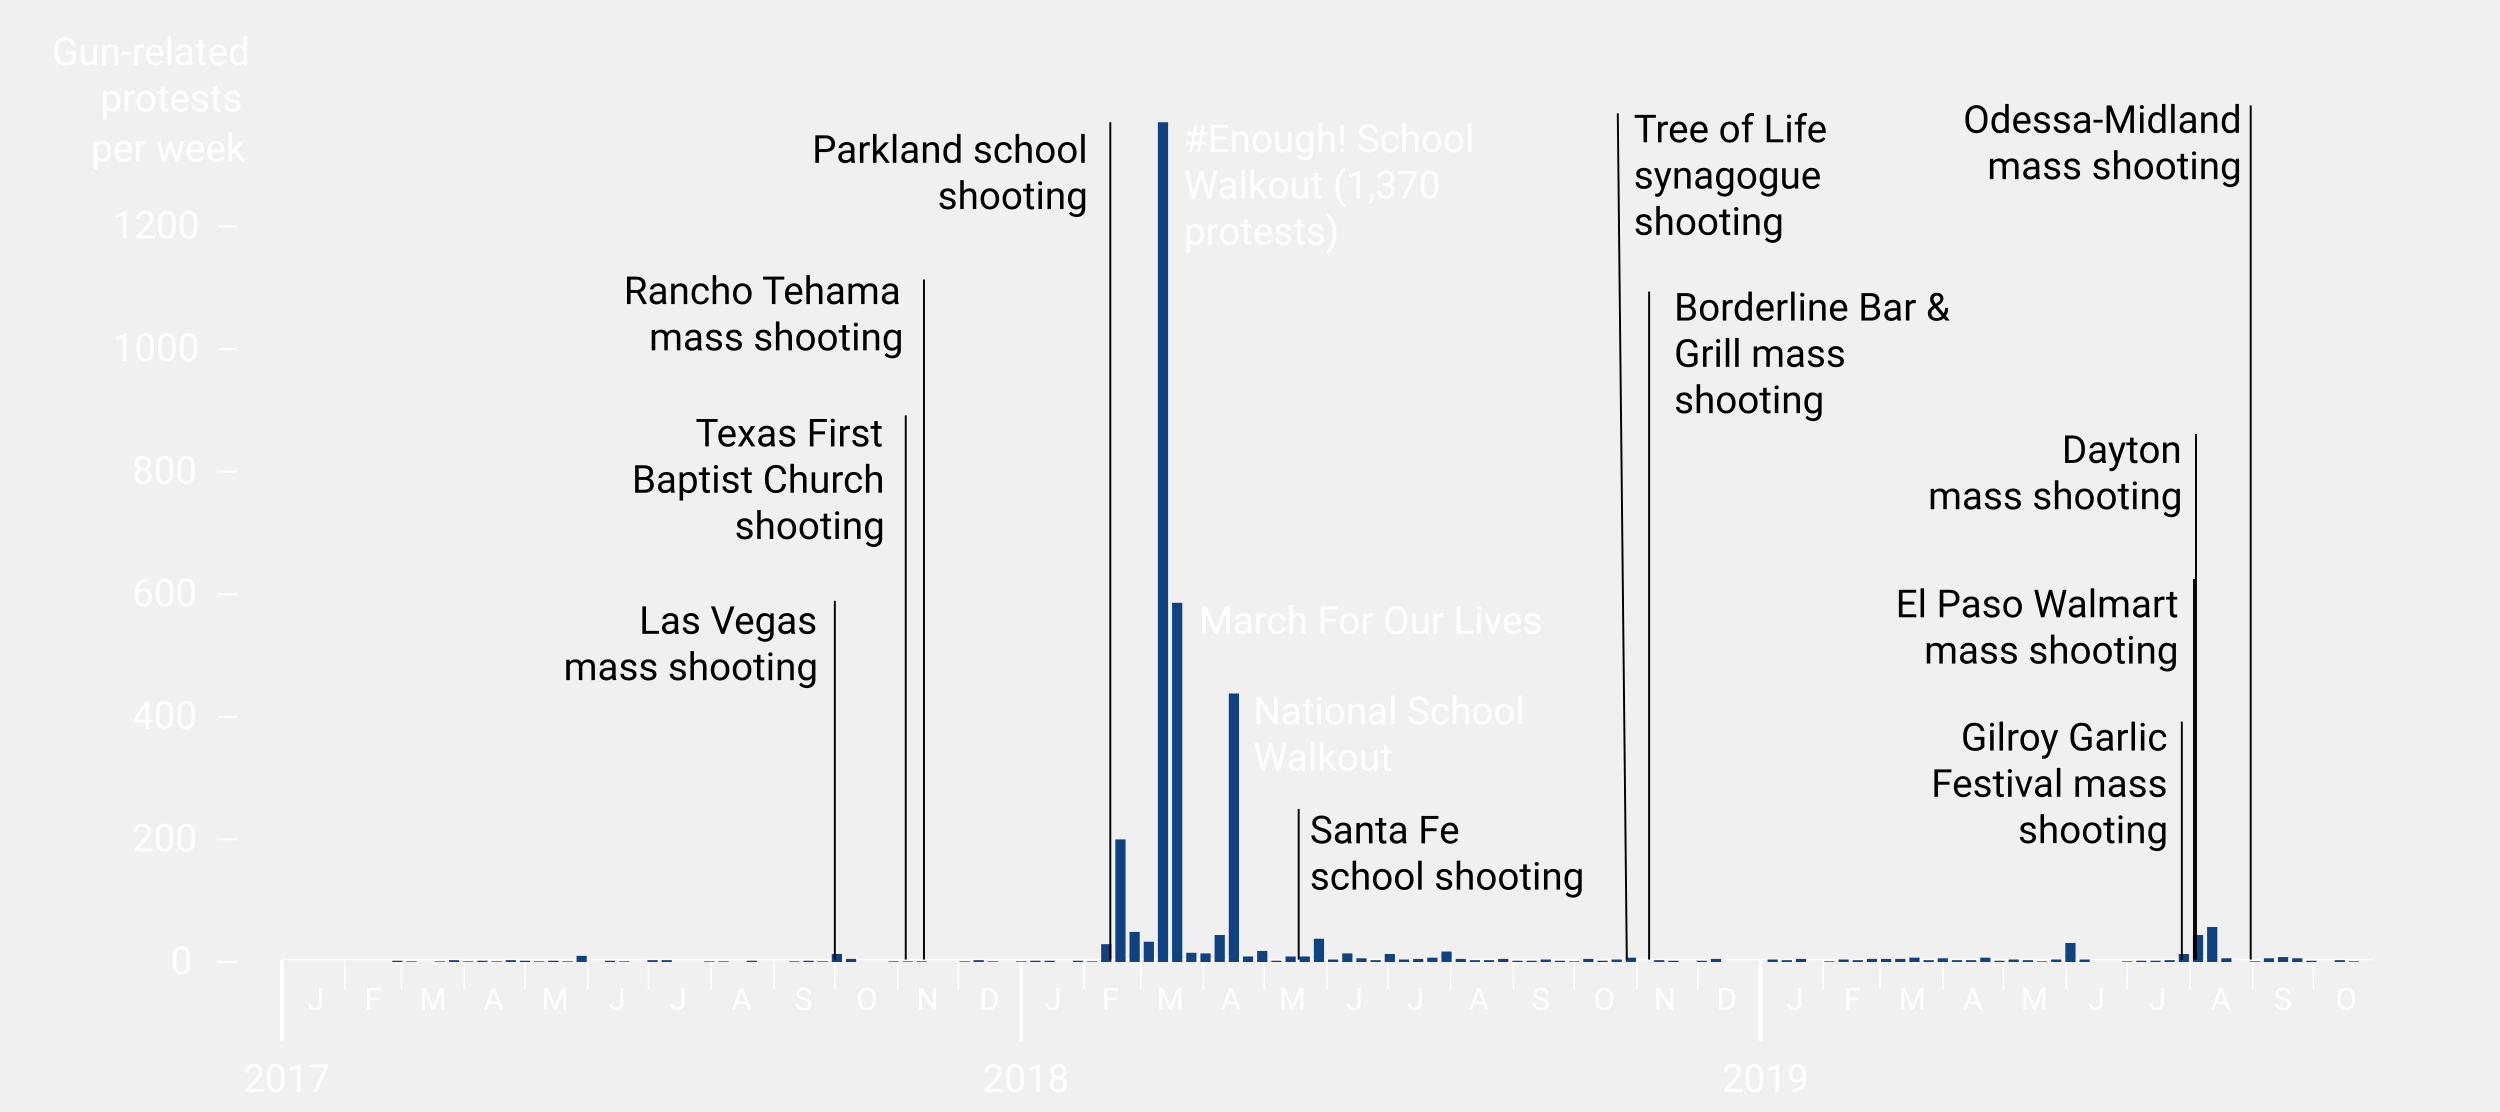
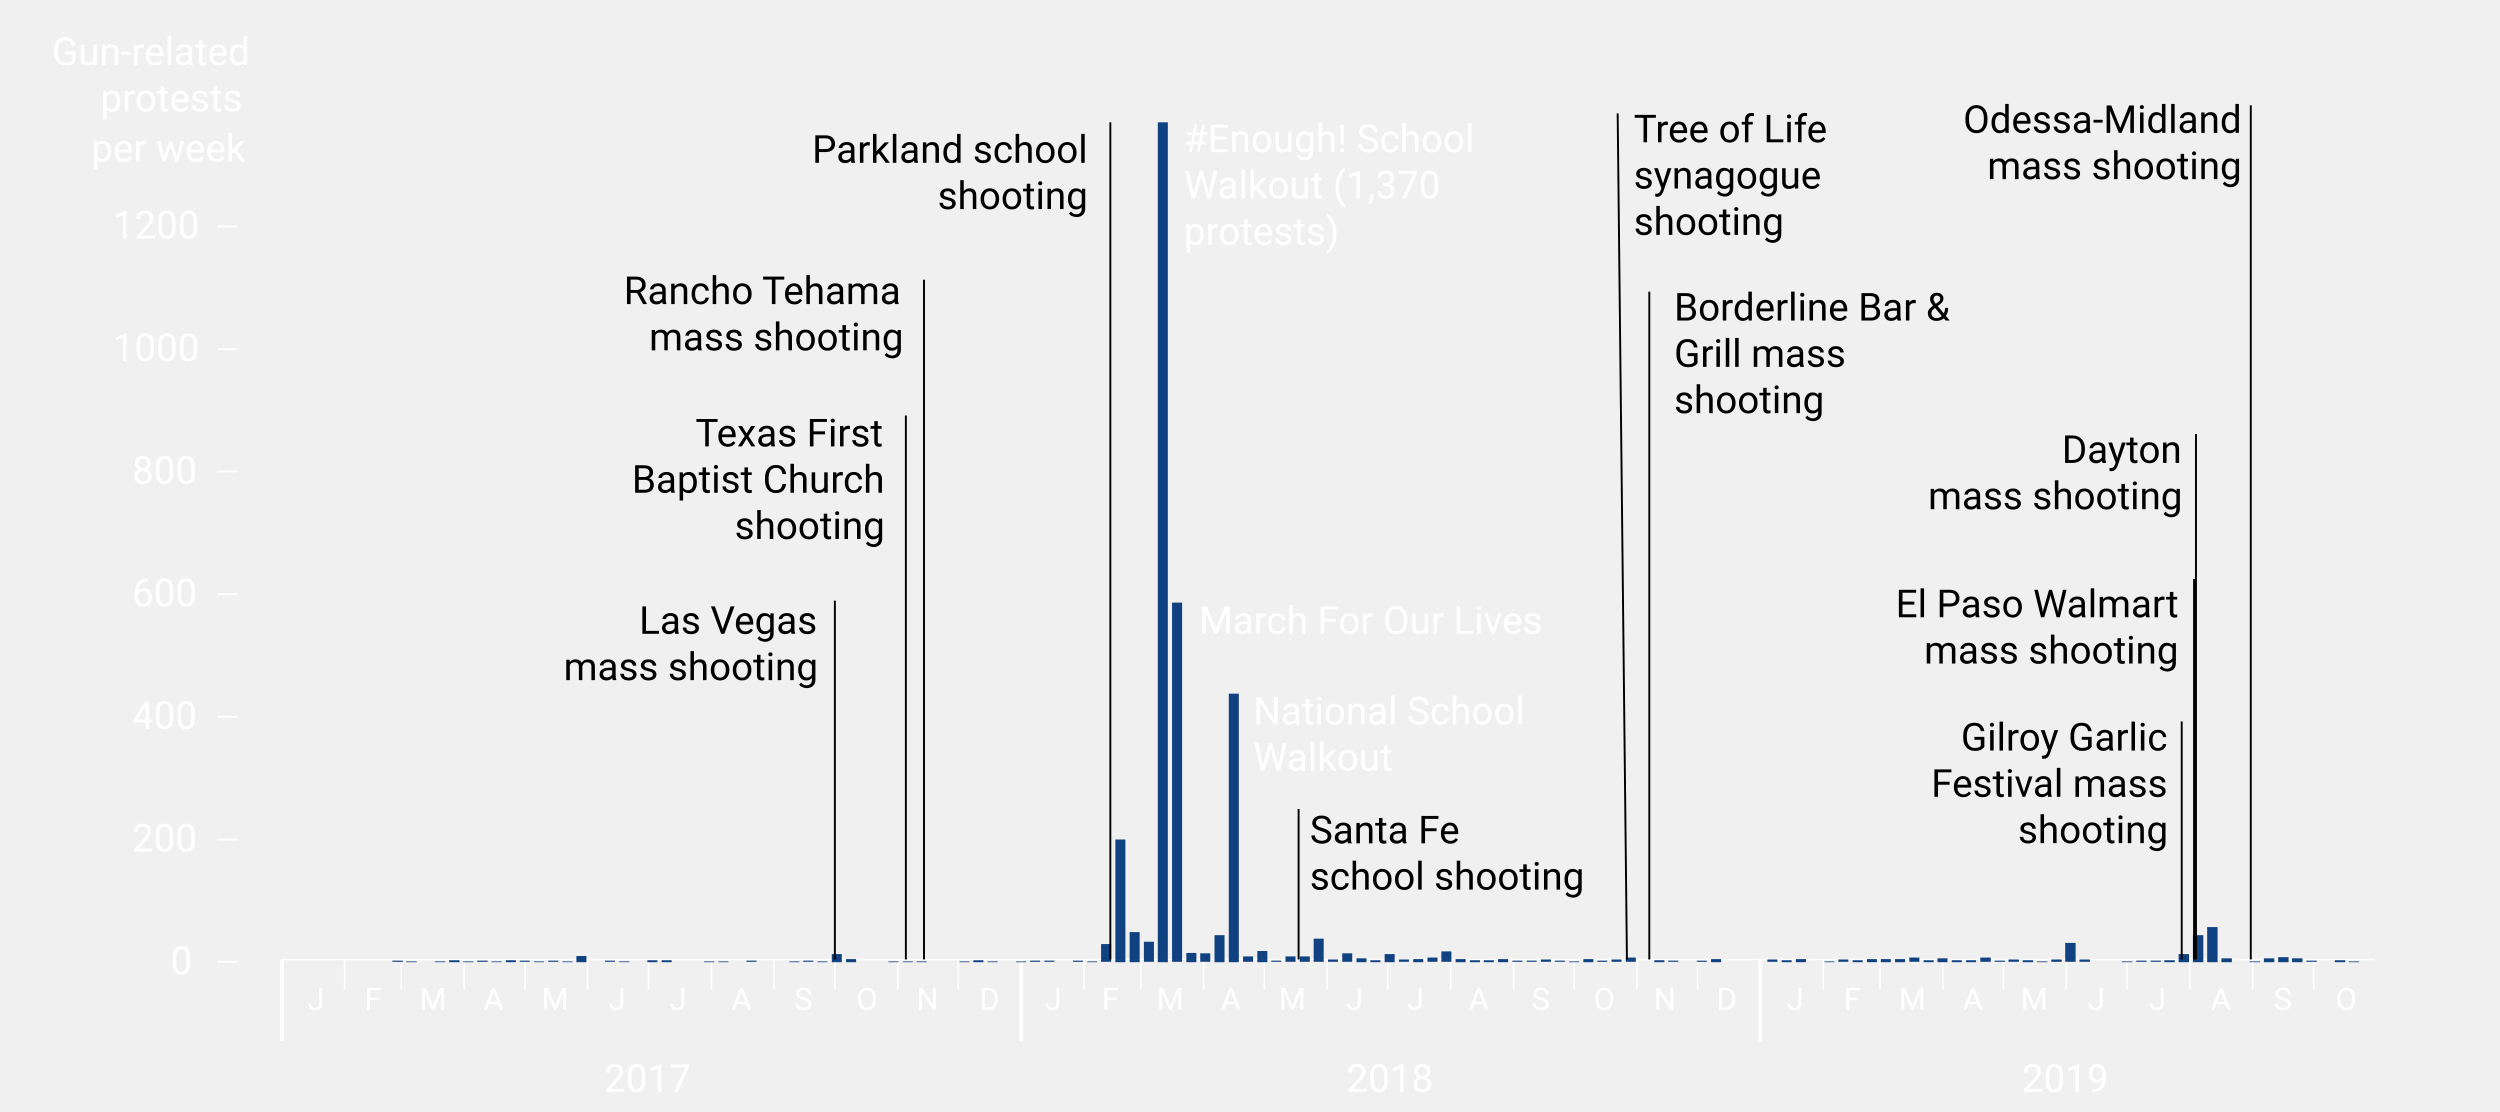
- <svg xmlns="http://www.w3.org/2000/svg" version="1.1" id="Layer_1" x="0px" y="0px" viewBox="0 0 648 288.01" style="enable-background:new 0 0 648 288.01;" xml:space="preserve">
+ <svg xmlns="http://www.w3.org/2000/svg" version="1.1" id="Layer_1" x="0px" y="0px" viewBox="0 0 648 288" style="enable-background:new 0 0 648 288;" xml:space="preserve">
  <style type="text/css">
	.st0{fill:#FFFFFF;}
	.st1{font-family:'Roboto';}
	.st2{font-size:10px;}
	.st3{font-size:8px;}
	.st4{fill:none;stroke:#FFFFFF;stroke-width:0.393;stroke-linejoin:round;stroke-miterlimit:10;}
	.st5{fill:none;stroke:#FFFFFF;stroke-width:0.977;stroke-linejoin:round;stroke-miterlimit:10;}
	.st6{fill:#104181;}
	.st7{fill:none;stroke:#000000;stroke-width:0.5;stroke-linejoin:round;stroke-miterlimit:10;}
	.st8{fill:none;stroke:#FFFFFF;stroke-width:0.5;stroke-miterlimit:10;}
</style>
  <g id="Layer_6">
</g>
  <g>
    <g>
      <text transform="matrix(1 0 0 1 26.0577 28.8749)" class="st0 st1 st2">protests </text>
    </g>
    <g>
      <text transform="matrix(1 0 0 1 13.4615 16.8751)" class="st0 st1 st2">Gun-related</text>
    </g>
    <g>
      <text transform="matrix(1 0 0 1 23.6477 41.8849)" class="st0 st1 st2">per week</text>
    </g>
    <g id="x-axis">
      <g id="x-axis-labels">
-         <text transform="matrix(1 0 0 1 63.0601 282.9976)" class="st0 st1 st2">2017</text>
-         <text transform="matrix(1 0 0 1 254.6899 282.9976)" class="st0 st1 st2">2018</text>
-         <text transform="matrix(1 0 0 1 446.3203 282.9976)" class="st0 st1 st2">2019</text>
+         <text transform="matrix(1 0 0 1 156.5896 282.9976)" class="st0 st1 st2">2017</text>
+         <text transform="matrix(1 0 0 1 349.0145 282.9976)" class="st0 st1 st2">2018</text>
+         <text transform="matrix(1 0 0 1 524.0696 282.9976)" class="st0 st1 st2">2019</text>
        <g>
          <text transform="matrix(1 0 0 1 79.6733 261.7592)" class="st0 st1 st3">J</text>
          <text transform="matrix(1 0 0 1 94.483 261.7592)" class="st0 st1 st3">F</text>
          <text transform="matrix(1 0 0 1 108.7386 261.7592)" class="st0 st1 st3">M</text>
          <text transform="matrix(1 0 0 1 125.3217 261.7592)" class="st0 st1 st3">A</text>
          <text transform="matrix(1 0 0 1 140.3741 261.7592)" class="st0 st1 st3">M</text>
          <text transform="matrix(1 0 0 1 157.762 261.7592)" class="st0 st1 st3">J</text>
          <text transform="matrix(1 0 0 1 173.5798 261.7592)" class="st0 st1 st3">J</text>
          <text transform="matrix(1 0 0 1 189.5928 261.7592)" class="st0 st1 st3">A</text>
          <text transform="matrix(1 0 0 1 205.8833 261.7592)" class="st0 st1 st3">S</text>
          <text transform="matrix(1 0 0 1 221.9469 261.7592)" class="st0 st1 st3">O</text>
          <text transform="matrix(1 0 0 1 237.5618 261.7592)" class="st0 st1 st3">N</text>
          <text transform="matrix(1 0 0 1 253.8363 261.7592)" class="st0 st1 st3">D</text>
          <text transform="matrix(1 0 0 1 270.7825 261.7592)" class="st0 st1 st3">J</text>
          <text transform="matrix(1 0 0 1 285.5922 261.7592)" class="st0 st1 st3">F</text>
          <text transform="matrix(1 0 0 1 299.8478 261.7592)" class="st0 st1 st3">M</text>
          <text transform="matrix(1 0 0 1 316.4309 261.7592)" class="st0 st1 st3">A</text>
          <text transform="matrix(1 0 0 1 331.4833 261.7592)" class="st0 st1 st3">M</text>
          <text transform="matrix(1 0 0 1 348.8712 261.7592)" class="st0 st1 st3">J</text>
          <text transform="matrix(1 0 0 1 364.689 261.7592)" class="st0 st1 st3">J</text>
          <text transform="matrix(1 0 0 1 380.702 261.7592)" class="st0 st1 st3">A</text>
          <text transform="matrix(1 0 0 1 396.9925 261.7592)" class="st0 st1 st3">S</text>
          <text transform="matrix(1 0 0 1 413.056 261.7592)" class="st0 st1 st3">O</text>
          <text transform="matrix(1 0 0 1 428.671 261.7592)" class="st0 st1 st3">N</text>
          <text transform="matrix(1 0 0 1 444.9455 261.7592)" class="st0 st1 st3">D</text>
          <text transform="matrix(1 0 0 1 463.1111 261.7592)" class="st0 st1 st3">J</text>
          <text transform="matrix(1 0 0 1 477.9208 261.7592)" class="st0 st1 st3">F</text>
          <text transform="matrix(1 0 0 1 492.1764 261.7592)" class="st0 st1 st3">M</text>
          <text transform="matrix(1 0 0 1 508.7595 261.7592)" class="st0 st1 st3">A</text>
          <text transform="matrix(1 0 0 1 523.8119 261.7592)" class="st0 st1 st3">M</text>
          <text transform="matrix(1 0 0 1 541.1998 261.7592)" class="st0 st1 st3">J</text>
          <text transform="matrix(1 0 0 1 557.0176 261.7592)" class="st0 st1 st3">J</text>
          <text transform="matrix(1 0 0 1 573.0306 261.7592)" class="st0 st1 st3">A</text>
          <text transform="matrix(1 0 0 1 589.3211 261.7592)" class="st0 st1 st3">S</text>
          <text transform="matrix(1 0 0 1 605.3846 261.7592)" class="st0 st1 st3">O</text>
        </g>
      </g>
      <g id="x-axis-grid">
-         <line class="st4" x1="73.06" y1="248.73" x2="615.4" y2="248.73" />
-         <line class="st4" x1="89.34" y1="248.73" x2="89.34" y2="256.46" />
-         <line class="st4" x1="104.04" y1="248.73" x2="104.04" y2="256.46" />
-         <line class="st4" x1="120.31" y1="248.73" x2="120.31" y2="256.46" />
-         <line class="st4" x1="136.07" y1="248.73" x2="136.07" y2="256.46" />
-         <line class="st4" x1="152.34" y1="248.73" x2="152.34" y2="256.46" />
-         <line class="st4" x1="168.09" y1="248.73" x2="168.09" y2="256.46" />
-         <line class="st4" x1="184.37" y1="248.73" x2="184.37" y2="256.46" />
-         <line class="st4" x1="200.64" y1="248.73" x2="200.64" y2="256.46" />
-         <line class="st4" x1="216.39" y1="248.73" x2="216.39" y2="256.46" />
-         <line class="st4" x1="232.67" y1="248.73" x2="232.67" y2="256.46" />
-         <line class="st4" x1="248.42" y1="248.73" x2="248.42" y2="256.46" />
-         <line class="st4" x1="280.97" y1="248.73" x2="280.97" y2="256.46" />
-         <line class="st4" x1="295.67" y1="248.73" x2="295.67" y2="256.46" />
-         <line class="st4" x1="311.95" y1="248.73" x2="311.95" y2="256.46" />
-         <line class="st4" x1="327.7" y1="248.73" x2="327.7" y2="256.46" />
-         <line class="st4" x1="343.97" y1="248.73" x2="343.97" y2="256.46" />
-         <line class="st4" x1="359.72" y1="248.73" x2="359.72" y2="256.46" />
-         <line class="st4" x1="376" y1="248.73" x2="376" y2="256.46" />
-         <line class="st4" x1="392.27" y1="248.73" x2="392.27" y2="256.46" />
-         <line class="st4" x1="408.02" y1="248.73" x2="408.02" y2="256.46" />
-         <line class="st4" x1="424.3" y1="248.73" x2="424.3" y2="256.46" />
-         <line class="st4" x1="440.05" y1="248.73" x2="440.05" y2="256.46" />
-         <line class="st4" x1="472.6" y1="248.73" x2="472.6" y2="256.46" />
-         <line class="st4" x1="487.3" y1="248.73" x2="487.3" y2="256.46" />
-         <line class="st4" x1="503.58" y1="248.73" x2="503.58" y2="256.46" />
-         <line class="st4" x1="519.33" y1="248.73" x2="519.33" y2="256.46" />
-         <line class="st4" x1="535.6" y1="248.73" x2="535.6" y2="256.46" />
-         <line class="st4" x1="551.35" y1="248.73" x2="551.35" y2="256.46" />
-         <line class="st4" x1="567.63" y1="248.73" x2="567.63" y2="256.46" />
-         <line class="st4" x1="583.9" y1="248.73" x2="583.9" y2="256.46" />
-         <line class="st4" x1="599.65" y1="248.73" x2="599.65" y2="256.46" />
-         <line class="st5" x1="73.06" y1="269.78" x2="73.06" y2="248.73" />
-         <line class="st5" x1="264.69" y1="269.78" x2="264.69" y2="248.73" />
-         <line class="st5" x1="456.32" y1="269.78" x2="456.32" y2="248.73" />
+         <line class="st4" x1="73.1" y1="248.7" x2="615.4" y2="248.7" />
+         <line class="st4" x1="89.3" y1="248.7" x2="89.3" y2="256.5" />
+         <line class="st4" x1="104" y1="248.7" x2="104" y2="256.5" />
+         <line class="st4" x1="120.3" y1="248.7" x2="120.3" y2="256.5" />
+         <line class="st4" x1="136.1" y1="248.7" x2="136.1" y2="256.5" />
+         <line class="st4" x1="152.3" y1="248.7" x2="152.3" y2="256.5" />
+         <line class="st4" x1="168.1" y1="248.7" x2="168.1" y2="256.5" />
+         <line class="st4" x1="184.4" y1="248.7" x2="184.4" y2="256.5" />
+         <line class="st4" x1="200.6" y1="248.7" x2="200.6" y2="256.5" />
+         <line class="st4" x1="216.4" y1="248.7" x2="216.4" y2="256.5" />
+         <line class="st4" x1="232.7" y1="248.7" x2="232.7" y2="256.5" />
+         <line class="st4" x1="248.4" y1="248.7" x2="248.4" y2="256.5" />
+         <line class="st4" x1="281" y1="248.7" x2="281" y2="256.5" />
+         <line class="st4" x1="295.7" y1="248.7" x2="295.7" y2="256.5" />
+         <line class="st4" x1="312" y1="248.7" x2="312" y2="256.5" />
+         <line class="st4" x1="327.7" y1="248.7" x2="327.7" y2="256.5" />
+         <line class="st4" x1="344" y1="248.7" x2="344" y2="256.5" />
+         <line class="st4" x1="359.7" y1="248.7" x2="359.7" y2="256.5" />
+         <line class="st4" x1="376" y1="248.7" x2="376" y2="256.5" />
+         <line class="st4" x1="392.3" y1="248.7" x2="392.3" y2="256.5" />
+         <line class="st4" x1="408" y1="248.7" x2="408" y2="256.5" />
+         <line class="st4" x1="424.3" y1="248.7" x2="424.3" y2="256.5" />
+         <line class="st4" x1="440" y1="248.7" x2="440" y2="256.5" />
+         <line class="st4" x1="472.6" y1="248.7" x2="472.6" y2="256.5" />
+         <line class="st4" x1="487.3" y1="248.7" x2="487.3" y2="256.5" />
+         <line class="st4" x1="503.6" y1="248.7" x2="503.6" y2="256.5" />
+         <line class="st4" x1="519.3" y1="248.7" x2="519.3" y2="256.5" />
+         <line class="st4" x1="535.6" y1="248.7" x2="535.6" y2="256.5" />
+         <line class="st4" x1="551.3" y1="248.7" x2="551.3" y2="256.5" />
+         <line class="st4" x1="567.6" y1="248.7" x2="567.6" y2="256.5" />
+         <line class="st4" x1="583.9" y1="248.7" x2="583.9" y2="256.5" />
+         <line class="st4" x1="599.7" y1="248.7" x2="599.7" y2="256.5" />
+         <line class="st5" x1="73.1" y1="269.8" x2="73.1" y2="248.7" />
+         <line class="st5" x1="264.7" y1="269.8" x2="264.7" y2="248.7" />
+         <line class="st5" x1="456.3" y1="269.8" x2="456.3" y2="248.7" />
      </g>
    </g>
    <g id="bars">
      <g>
-         <rect x="101.67" y="249.03" class="st6" width="2.65" height="0.32" />
-         <rect x="105.34" y="249.19" class="st6" width="2.65" height="0.16" />
-         <rect x="112.69" y="249.19" class="st6" width="2.65" height="0.16" />
-         <rect x="116.37" y="248.87" class="st6" width="2.65" height="0.47" />
-         <rect x="120.04" y="249.19" class="st6" width="2.65" height="0.16" />
-         <rect x="123.72" y="249.03" class="st6" width="2.65" height="0.32" />
-         <rect x="127.39" y="249.19" class="st6" width="2.65" height="0.16" />
-         <rect x="131.07" y="248.87" class="st6" width="2.65" height="0.47" />
-         <rect x="134.74" y="249.03" class="st6" width="2.65" height="0.32" />
-         <rect x="138.42" y="249.19" class="st6" width="2.65" height="0.16" />
-         <rect x="142.09" y="249.03" class="st6" width="2.65" height="0.32" />
-         <rect x="145.77" y="249.19" class="st6" width="2.65" height="0.16" />
-         <rect x="149.44" y="247.76" class="st6" width="2.65" height="1.59" />
-         <rect x="156.79" y="249.03" class="st6" width="2.65" height="0.32" />
-         <rect x="160.47" y="249.19" class="st6" width="2.65" height="0.16" />
-         <rect x="167.82" y="248.87" class="st6" width="2.65" height="0.47" />
-         <rect x="171.49" y="248.87" class="st6" width="2.65" height="0.47" />
-         <rect x="182.52" y="249.19" class="st6" width="2.65" height="0.16" />
-         <rect x="186.19" y="249.19" class="st6" width="2.65" height="0.16" />
-         <rect x="193.54" y="249.03" class="st6" width="2.65" height="0.32" />
-         <rect x="204.57" y="249.19" class="st6" width="2.65" height="0.16" />
-         <rect x="208.24" y="249.03" class="st6" width="2.65" height="0.32" />
-         <rect x="211.92" y="249.19" class="st6" width="2.65" height="0.16" />
-         <rect x="215.59" y="247.28" class="st6" width="2.65" height="2.07" />
-         <rect x="219.27" y="248.55" class="st6" width="2.65" height="0.8" />
-         <rect x="230.29" y="249.19" class="st6" width="2.65" height="0.16" />
-         <rect x="233.97" y="249.19" class="st6" width="2.65" height="0.16" />
-         <rect x="237.64" y="249.19" class="st6" width="2.65" height="0.16" />
-         <rect x="248.67" y="249.19" class="st6" width="2.65" height="0.16" />
-         <rect x="252.34" y="248.87" class="st6" width="2.65" height="0.47" />
-         <rect x="256.02" y="249.19" class="st6" width="2.65" height="0.16" />
-         <rect x="263.37" y="249.19" class="st6" width="2.65" height="0.16" />
-         <rect x="267.04" y="249.03" class="st6" width="2.65" height="0.32" />
-         <rect x="270.72" y="249.03" class="st6" width="2.65" height="0.32" />
-         <rect x="278.07" y="249.03" class="st6" width="2.65" height="0.32" />
-         <rect x="281.75" y="249.19" class="st6" width="2.65" height="0.16" />
-         <rect x="285.42" y="244.73" class="st6" width="2.65" height="4.61" />
-         <rect x="289.1" y="217.57" class="st6" width="2.65" height="31.78" />
-         <rect x="292.77" y="241.56" class="st6" width="2.65" height="7.78" />
-         <rect x="296.45" y="244.09" class="st6" width="2.65" height="5.24" />
-         <rect x="300.12" y="31.68" class="st6" width="2.65" height="217.67" />
-         <rect x="303.8" y="156.24" class="st6" width="2.65" height="93.1" />
-         <rect x="307.47" y="246.96" class="st6" width="2.65" height="2.38" />
-         <rect x="311.15" y="247.12" class="st6" width="2.65" height="2.23" />
-         <rect x="314.82" y="242.35" class="st6" width="2.65" height="6.99" />
-         <rect x="318.5" y="179.75" class="st6" width="2.65" height="69.59" />
-         <rect x="322.17" y="247.92" class="st6" width="2.65" height="1.43" />
-         <rect x="325.85" y="246.48" class="st6" width="2.65" height="2.87" />
-         <rect x="329.52" y="249.03" class="st6" width="2.65" height="0.32" />
-         <rect x="333.2" y="247.92" class="st6" width="2.65" height="1.43" />
-         <rect x="336.87" y="247.92" class="st6" width="2.65" height="1.43" />
-         <rect x="340.55" y="243.31" class="st6" width="2.65" height="6.04" />
-         <rect x="344.22" y="248.7" class="st6" width="2.65" height="0.64" />
-         <rect x="347.9" y="247.12" class="st6" width="2.65" height="2.23" />
-         <rect x="351.57" y="248.39" class="st6" width="2.65" height="0.96" />
-         <rect x="355.25" y="248.87" class="st6" width="2.65" height="0.47" />
-         <rect x="358.92" y="247.28" class="st6" width="2.65" height="2.07" />
-         <rect x="362.6" y="248.7" class="st6" width="2.65" height="0.64" />
-         <rect x="366.27" y="248.55" class="st6" width="2.65" height="0.8" />
-         <rect x="369.95" y="248.23" class="st6" width="2.65" height="1.11" />
-         <rect x="373.62" y="246.64" class="st6" width="2.65" height="2.7" />
-         <rect x="377.3" y="248.55" class="st6" width="2.65" height="0.8" />
-         <rect x="380.97" y="248.87" class="st6" width="2.65" height="0.47" />
-         <rect x="384.65" y="248.87" class="st6" width="2.65" height="0.47" />
-         <rect x="388.32" y="248.55" class="st6" width="2.65" height="0.8" />
-         <rect x="392" y="249.03" class="st6" width="2.65" height="0.32" />
-         <rect x="395.67" y="249.03" class="st6" width="2.65" height="0.32" />
-         <rect x="399.35" y="248.7" class="st6" width="2.65" height="0.64" />
-         <rect x="403.02" y="249.03" class="st6" width="2.65" height="0.32" />
-         <rect x="406.7" y="249.19" class="st6" width="2.65" height="0.16" />
-         <rect x="410.37" y="248.55" class="st6" width="2.65" height="0.8" />
-         <rect x="414.05" y="249.03" class="st6" width="2.65" height="0.32" />
-         <rect x="417.72" y="248.7" class="st6" width="2.65" height="0.64" />
-         <rect x="421.4" y="248.23" class="st6" width="2.65" height="1.11" />
-         <rect x="428.75" y="248.87" class="st6" width="2.65" height="0.47" />
-         <rect x="432.42" y="249.03" class="st6" width="2.65" height="0.32" />
-         <rect x="439.77" y="249.03" class="st6" width="2.65" height="0.32" />
-         <rect x="443.45" y="248.55" class="st6" width="2.65" height="0.8" />
-         <rect x="458.15" y="248.7" class="st6" width="2.65" height="0.64" />
-         <rect x="461.83" y="248.87" class="st6" width="2.65" height="0.47" />
-         <rect x="465.5" y="248.55" class="st6" width="2.65" height="0.8" />
-         <rect x="472.85" y="249.19" class="st6" width="2.65" height="0.16" />
-         <rect x="476.53" y="248.7" class="st6" width="2.65" height="0.64" />
-         <rect x="480.2" y="248.87" class="st6" width="2.65" height="0.47" />
-         <rect x="483.88" y="248.55" class="st6" width="2.65" height="0.8" />
-         <rect x="487.55" y="248.55" class="st6" width="2.65" height="0.8" />
-         <rect x="491.23" y="248.55" class="st6" width="2.65" height="0.8" />
-         <rect x="494.9" y="248.23" class="st6" width="2.65" height="1.11" />
-         <rect x="498.58" y="248.87" class="st6" width="2.65" height="0.47" />
-         <rect x="502.25" y="248.39" class="st6" width="2.65" height="0.96" />
-         <rect x="505.93" y="248.87" class="st6" width="2.65" height="0.47" />
-         <rect x="509.6" y="248.87" class="st6" width="2.65" height="0.47" />
-         <rect x="513.28" y="248.23" class="st6" width="2.65" height="1.11" />
-         <rect x="516.95" y="249.03" class="st6" width="2.65" height="0.32" />
-         <rect x="520.63" y="248.7" class="st6" width="2.65" height="0.64" />
-         <rect x="524.3" y="248.87" class="st6" width="2.65" height="0.47" />
-         <rect x="527.98" y="249.19" class="st6" width="2.65" height="0.16" />
-         <rect x="531.65" y="248.7" class="st6" width="2.65" height="0.64" />
-         <rect x="535.33" y="244.42" class="st6" width="2.65" height="4.93" />
-         <rect x="539" y="248.7" class="st6" width="2.65" height="0.64" />
-         <rect x="550.03" y="249.19" class="st6" width="2.65" height="0.16" />
-         <rect x="553.7" y="249.03" class="st6" width="2.65" height="0.32" />
-         <rect x="557.38" y="249.03" class="st6" width="2.65" height="0.32" />
-         <rect x="561.05" y="248.87" class="st6" width="2.65" height="0.47" />
-         <rect x="564.73" y="247.28" class="st6" width="2.65" height="2.07" />
-         <rect x="568.4" y="242.35" class="st6" width="2.65" height="6.99" />
-         <rect x="572.08" y="240.29" class="st6" width="2.65" height="9.05" />
-         <rect x="575.75" y="248.39" class="st6" width="2.65" height="0.96" />
-         <rect x="583.1" y="249.19" class="st6" width="2.65" height="0.16" />
-         <rect x="586.78" y="248.39" class="st6" width="2.65" height="0.96" />
-         <rect x="590.45" y="248.07" class="st6" width="2.65" height="1.27" />
-         <rect x="594.13" y="248.39" class="st6" width="2.65" height="0.96" />
-         <rect x="597.8" y="249.03" class="st6" width="2.65" height="0.32" />
-         <rect x="605.15" y="248.87" class="st6" width="2.65" height="0.47" />
-         <rect x="608.83" y="249.19" class="st6" width="2.65" height="0.16" />
+         <rect x="101.7" y="249" class="st6" width="2.7" height="0.3" />
+         <rect x="105.3" y="249.2" class="st6" width="2.7" height="0.2" />
+         <rect x="112.7" y="249.2" class="st6" width="2.7" height="0.2" />
+         <rect x="116.4" y="248.9" class="st6" width="2.7" height="0.5" />
+         <rect x="120" y="249.2" class="st6" width="2.7" height="0.2" />
+         <rect x="123.7" y="249" class="st6" width="2.7" height="0.3" />
+         <rect x="127.4" y="249.2" class="st6" width="2.6" height="0.2" />
+         <rect x="131.1" y="248.9" class="st6" width="2.6" height="0.5" />
+         <rect x="134.7" y="249" class="st6" width="2.6" height="0.3" />
+         <rect x="138.4" y="249.2" class="st6" width="2.6" height="0.2" />
+         <rect x="142.1" y="249" class="st6" width="2.6" height="0.3" />
+         <rect x="145.8" y="249.2" class="st6" width="2.6" height="0.2" />
+         <rect x="149.4" y="247.8" class="st6" width="2.6" height="1.6" />
+         <rect x="156.8" y="249" class="st6" width="2.6" height="0.3" />
+         <rect x="160.5" y="249.2" class="st6" width="2.6" height="0.2" />
+         <rect x="167.8" y="248.9" class="st6" width="2.6" height="0.5" />
+         <rect x="171.5" y="248.9" class="st6" width="2.6" height="0.5" />
+         <rect x="182.5" y="249.2" class="st6" width="2.6" height="0.2" />
+         <rect x="186.2" y="249.2" class="st6" width="2.6" height="0.2" />
+         <rect x="193.5" y="249" class="st6" width="2.6" height="0.3" />
+         <rect x="204.6" y="249.2" class="st6" width="2.6" height="0.2" />
+         <rect x="208.2" y="249" class="st6" width="2.6" height="0.3" />
+         <rect x="211.9" y="249.2" class="st6" width="2.6" height="0.2" />
+         <rect x="215.6" y="247.3" class="st6" width="2.6" height="2.1" />
+         <rect x="219.3" y="248.6" class="st6" width="2.6" height="0.8" />
+         <rect x="230.3" y="249.2" class="st6" width="2.6" height="0.2" />
+         <rect x="234" y="249.2" class="st6" width="2.6" height="0.2" />
+         <rect x="237.6" y="249.2" class="st6" width="2.6" height="0.2" />
+         <rect x="248.7" y="249.2" class="st6" width="2.6" height="0.2" />
+         <rect x="252.3" y="248.9" class="st6" width="2.6" height="0.5" />
+         <rect x="256" y="249.2" class="st6" width="2.6" height="0.2" />
+         <rect x="263.4" y="249.2" class="st6" width="2.6" height="0.2" />
+         <rect x="267" y="249" class="st6" width="2.6" height="0.3" />
+         <rect x="270.7" y="249" class="st6" width="2.6" height="0.3" />
+         <rect x="278.1" y="249" class="st6" width="2.6" height="0.3" />
+         <rect x="281.8" y="249.2" class="st6" width="2.6" height="0.2" />
+         <rect x="285.4" y="244.7" class="st6" width="2.6" height="4.6" />
+         <rect x="289.1" y="217.6" class="st6" width="2.6" height="31.8" />
+         <rect x="292.8" y="241.6" class="st6" width="2.6" height="7.8" />
+         <rect x="296.5" y="244.1" class="st6" width="2.6" height="5.2" />
+         <rect x="300.1" y="31.7" class="st6" width="2.6" height="217.7" />
+         <rect x="303.8" y="156.2" class="st6" width="2.6" height="93.1" />
+         <rect x="307.5" y="247" class="st6" width="2.6" height="2.4" />
+         <rect x="311.1" y="247.1" class="st6" width="2.6" height="2.2" />
+         <rect x="314.8" y="242.4" class="st6" width="2.6" height="7" />
+         <rect x="318.5" y="179.8" class="st6" width="2.6" height="69.6" />
+         <rect x="322.2" y="247.9" class="st6" width="2.6" height="1.4" />
+         <rect x="325.9" y="246.5" class="st6" width="2.6" height="2.9" />
+         <rect x="329.5" y="249" class="st6" width="2.6" height="0.3" />
+         <rect x="333.2" y="247.9" class="st6" width="2.6" height="1.4" />
+         <rect x="336.9" y="247.9" class="st6" width="2.6" height="1.4" />
+         <rect x="340.5" y="243.3" class="st6" width="2.6" height="6" />
+         <rect x="344.2" y="248.7" class="st6" width="2.6" height="0.6" />
+         <rect x="347.9" y="247.1" class="st6" width="2.6" height="2.2" />
+         <rect x="351.6" y="248.4" class="st6" width="2.6" height="1" />
+         <rect x="355.2" y="248.9" class="st6" width="2.6" height="0.5" />
+         <rect x="358.9" y="247.3" class="st6" width="2.6" height="2.1" />
+         <rect x="362.6" y="248.7" class="st6" width="2.6" height="0.6" />
+         <rect x="366.3" y="248.6" class="st6" width="2.6" height="0.8" />
+         <rect x="370" y="248.2" class="st6" width="2.6" height="1.1" />
+         <rect x="373.6" y="246.6" class="st6" width="2.6" height="2.7" />
+         <rect x="377.3" y="248.6" class="st6" width="2.6" height="0.8" />
+         <rect x="381" y="248.9" class="st6" width="2.6" height="0.5" />
+         <rect x="384.6" y="248.9" class="st6" width="2.6" height="0.5" />
+         <rect x="388.3" y="248.6" class="st6" width="2.6" height="0.8" />
+         <rect x="392" y="249" class="st6" width="2.6" height="0.3" />
+         <rect x="395.7" y="249" class="st6" width="2.6" height="0.3" />
+         <rect x="399.4" y="248.7" class="st6" width="2.6" height="0.6" />
+         <rect x="403" y="249" class="st6" width="2.6" height="0.3" />
+         <rect x="406.7" y="249.2" class="st6" width="2.6" height="0.2" />
+         <rect x="410.4" y="248.6" class="st6" width="2.6" height="0.8" />
+         <rect x="414" y="249" class="st6" width="2.6" height="0.3" />
+         <rect x="417.7" y="248.7" class="st6" width="2.6" height="0.6" />
+         <rect x="421.4" y="248.2" class="st6" width="2.6" height="1.1" />
+         <rect x="428.8" y="248.9" class="st6" width="2.6" height="0.5" />
+         <rect x="432.4" y="249" class="st6" width="2.6" height="0.3" />
+         <rect x="439.8" y="249" class="st6" width="2.6" height="0.3" />
+         <rect x="443.5" y="248.6" class="st6" width="2.6" height="0.8" />
+         <rect x="458.1" y="248.7" class="st6" width="2.6" height="0.6" />
+         <rect x="461.8" y="248.9" class="st6" width="2.6" height="0.5" />
+         <rect x="465.5" y="248.6" class="st6" width="2.6" height="0.8" />
+         <rect x="472.9" y="249.2" class="st6" width="2.6" height="0.2" />
+         <rect x="476.5" y="248.7" class="st6" width="2.6" height="0.6" />
+         <rect x="480.2" y="248.9" class="st6" width="2.6" height="0.5" />
+         <rect x="483.9" y="248.6" class="st6" width="2.6" height="0.8" />
+         <rect x="487.5" y="248.6" class="st6" width="2.6" height="0.8" />
+         <rect x="491.2" y="248.6" class="st6" width="2.6" height="0.8" />
+         <rect x="494.9" y="248.2" class="st6" width="2.6" height="1.1" />
+         <rect x="498.6" y="248.9" class="st6" width="2.6" height="0.5" />
+         <rect x="502.2" y="248.4" class="st6" width="2.6" height="1" />
+         <rect x="505.9" y="248.9" class="st6" width="2.6" height="0.5" />
+         <rect x="509.6" y="248.9" class="st6" width="2.6" height="0.5" />
+         <rect x="513.3" y="248.2" class="st6" width="2.7" height="1.1" />
+         <rect x="517" y="249" class="st6" width="2.7" height="0.3" />
+         <rect x="520.6" y="248.7" class="st6" width="2.7" height="0.6" />
+         <rect x="524.3" y="248.9" class="st6" width="2.7" height="0.5" />
+         <rect x="528" y="249.2" class="st6" width="2.7" height="0.2" />
+         <rect x="531.7" y="248.7" class="st6" width="2.7" height="0.6" />
+         <rect x="535.3" y="244.4" class="st6" width="2.7" height="4.9" />
+         <rect x="539" y="248.7" class="st6" width="2.7" height="0.6" />
+         <rect x="550" y="249.2" class="st6" width="2.7" height="0.2" />
+         <rect x="553.7" y="249" class="st6" width="2.7" height="0.3" />
+         <rect x="557.4" y="249" class="st6" width="2.7" height="0.3" />
+         <rect x="561" y="248.9" class="st6" width="2.7" height="0.5" />
+         <rect x="564.7" y="247.3" class="st6" width="2.7" height="2.1" />
+         <rect x="568.4" y="242.4" class="st6" width="2.7" height="7" />
+         <rect x="572.1" y="240.3" class="st6" width="2.7" height="9.1" />
+         <rect x="575.8" y="248.4" class="st6" width="2.7" height="1" />
+         <rect x="583.1" y="249.2" class="st6" width="2.7" height="0.2" />
+         <rect x="586.8" y="248.4" class="st6" width="2.7" height="1" />
+         <rect x="590.5" y="248.1" class="st6" width="2.7" height="1.3" />
+         <rect x="594.1" y="248.4" class="st6" width="2.7" height="1" />
+         <rect x="597.8" y="249" class="st6" width="2.7" height="0.3" />
+         <rect x="605.2" y="248.9" class="st6" width="2.7" height="0.5" />
+         <rect x="608.8" y="249.2" class="st6" width="2.7" height="0.2" />
      </g>
    </g>
    <g id="annotations">
      <text transform="matrix(1 0 0 1 165.6759 164.2822)" class="st1 st2">Las Vegas </text>
      <text transform="matrix(1 0 0 1 146.1058 176.2822)" class="st1 st2">mass shooting</text>
      <text transform="matrix(1 0 0 1 180.2657 115.7133)" class="st1 st2">Texas First </text>
      <text transform="matrix(1 0 0 1 163.7957 127.7133)" class="st1 st2">Baptist Church </text>
      <text transform="matrix(1 0 0 1 190.4257 139.7133)" class="st1 st2">shooting</text>
      <text transform="matrix(1 0 0 1 161.687 78.8117)" class="st1 st2">Rancho Tehama </text>
      <text transform="matrix(1 0 0 1 168.257 90.8117)" class="st1 st2">mass shooting</text>
      <text transform="matrix(1 0 0 1 210.5079 42.1927)" class="st1 st2">Parkland school </text>
      <text transform="matrix(1 0 0 1 243.0479 54.1927)" class="st1 st2">shooting</text>
      <text transform="matrix(1 0 0 1 306.8715 39.4334)" class="st0 st1 st2">#Enough! School </text>
      <text transform="matrix(1 0 0 1 306.8715 51.4334)" class="st0 st1 st2">Walkout (1,370 </text>
      <text transform="matrix(1 0 0 1 306.8715 63.4334)" class="st0 st1 st2">protests)</text>
      <text transform="matrix(1 0 0 1 310.7999 164.288)" class="st0 st1 st2">March For Our Lives</text>
      <text transform="matrix(1 0 0 1 324.8502 187.753)" class="st0 st1 st2">National School </text>
      <text transform="matrix(1 0 0 1 324.8502 199.753)" class="st0 st1 st2">Walkout</text>
      <text transform="matrix(1 0 0 1 423.4677 36.8765)" class="st1 st2">Tree of Life </text>
      <text transform="matrix(1 0 0 1 339.5198 218.5927)" class="st1 st2">Santa Fe</text>
      <text transform="matrix(1 0 0 1 339.5201 230.593)" class="st1 st2">school shooting</text>
      <text transform="matrix(1 0 0 1 423.4677 48.8765)" class="st1 st2">synagogue </text>
      <text transform="matrix(1 0 0 1 423.4677 60.8765)" class="st1 st2">shooting</text>
      <text transform="matrix(1 0 0 1 433.9265 83.087)" class="st1 st2">Borderline Bar &amp; </text>
      <text transform="matrix(1 0 0 1 433.9265 95.087)" class="st1 st2">Grill mass </text>
      <text transform="matrix(1 0 0 1 433.9265 107.087)" class="st1 st2">shooting</text>
      <text transform="matrix(1 0 0 1 508.271 194.5366)" class="st1 st2">Gilroy Garlic </text>
      <text transform="matrix(1 0 0 1 500.571 206.5366)" class="st1 st2">Festival mass </text>
      <text transform="matrix(1 0 0 1 523.061 218.5366)" class="st1 st2">shooting</text>
      <text transform="matrix(1 0 0 1 491.3608 159.9881)" class="st1 st2">El Paso Walmart </text>
      <text transform="matrix(1 0 0 1 498.7408 171.9881)" class="st1 st2">mass shooting</text>
      <text transform="matrix(1 0 0 1 534.4388 119.9902)" class="st1 st2">Dayton </text>
      <text transform="matrix(1 0 0 1 499.7688 131.9902)" class="st1 st2">mass shooting</text>
      <text transform="matrix(1 0 0 1 508.8551 34.4379)" class="st1 st2">Odessa-Midland </text>
      <text transform="matrix(1 0 0 1 515.1151 46.4379)" class="st1 st2">mass shooting</text>
-       <line class="st7" x1="427.45" y1="248.73" x2="427.45" y2="75.59" />
-       <line class="st7" x1="421.67" y1="248.73" x2="419.33" y2="29.38" />
-       <line class="st7" x1="336.62" y1="248.73" x2="336.62" y2="209.67" />
-       <line class="st7" x1="287.79" y1="248.73" x2="287.79" y2="31.68" />
-       <line class="st7" x1="239.49" y1="248.73" x2="239.49" y2="72.46" />
-       <line class="st7" x1="216.39" y1="248.73" x2="216.39" y2="155.74" />
-       <line class="st7" x1="234.77" y1="248.73" x2="234.77" y2="107.67" />
-       <line class="st7" x1="565.53" y1="248.73" x2="565.53" y2="187.04" />
-       <line class="st7" x1="569.2" y1="248.73" x2="569.2" y2="112.49" />
-       <line class="st7" x1="568.68" y1="248.73" x2="568.68" y2="150.08" />
-       <line class="st7" x1="583.38" y1="248.73" x2="583.38" y2="27.32" />
+       <line class="st7" x1="427.5" y1="248.7" x2="427.5" y2="75.6" />
+       <line class="st7" x1="421.7" y1="248.7" x2="419.3" y2="29.4" />
+       <line class="st7" x1="336.6" y1="248.7" x2="336.6" y2="209.7" />
+       <line class="st7" x1="287.8" y1="248.7" x2="287.8" y2="31.7" />
+       <line class="st7" x1="239.5" y1="248.7" x2="239.5" y2="72.5" />
+       <line class="st7" x1="216.4" y1="248.7" x2="216.4" y2="155.7" />
+       <line class="st7" x1="234.8" y1="248.7" x2="234.8" y2="107.7" />
+       <line class="st7" x1="565.5" y1="248.7" x2="565.5" y2="187" />
+       <line class="st7" x1="569.2" y1="248.7" x2="569.2" y2="112.5" />
+       <line class="st7" x1="568.7" y1="248.7" x2="568.7" y2="150.1" />
+       <line class="st7" x1="583.4" y1="248.7" x2="583.4" y2="27.3" />
    </g>
    <g id="y-axis">
      <g>
        <text transform="matrix(1 0 0 1 44.2317 252.4744)" class="st0 st1 st2">0</text>
      </g>
      <g>
        <text transform="matrix(1 0 0 1 34.2214 220.6971)" class="st0 st1 st2">200</text>
      </g>
      <g>
        <text transform="matrix(1 0 0 1 34.2214 188.9197)" class="st0 st1 st2">400</text>
      </g>
      <g>
        <text transform="matrix(1 0 0 1 34.2214 157.1424)" class="st0 st1 st2">600</text>
      </g>
      <g>
        <text transform="matrix(1 0 0 1 34.2214 125.3709)" class="st0 st1 st2">800</text>
      </g>
      <g>
        <text transform="matrix(1 0 0 1 29.2214 93.593)" class="st0 st1 st2">1000</text>
      </g>
      <g>
        <text transform="matrix(1 0 0 1 29.2214 61.8157)" class="st0 st1 st2">1200</text>
      </g>
-       <line class="st8" x1="56.42" y1="249.34" x2="61.41" y2="249.34" />
-       <line class="st8" x1="56.42" y1="217.57" x2="61.41" y2="217.57" />
-       <line class="st8" x1="56.42" y1="185.8" x2="61.41" y2="185.8" />
-       <line class="st8" x1="56.42" y1="154.02" x2="61.41" y2="154.02" />
-       <line class="st8" x1="56.42" y1="122.24" x2="61.41" y2="122.24" />
-       <line class="st8" x1="56.42" y1="90.46" x2="61.41" y2="90.46" />
-       <line class="st8" x1="56.42" y1="58.69" x2="61.41" y2="58.69" />
+       <line class="st8" x1="56.4" y1="249.3" x2="61.4" y2="249.3" />
+       <line class="st8" x1="56.4" y1="217.6" x2="61.4" y2="217.6" />
+       <line class="st8" x1="56.4" y1="185.8" x2="61.4" y2="185.8" />
+       <line class="st8" x1="56.4" y1="154" x2="61.4" y2="154" />
+       <line class="st8" x1="56.4" y1="122.2" x2="61.4" y2="122.2" />
+       <line class="st8" x1="56.4" y1="90.5" x2="61.4" y2="90.5" />
+       <line class="st8" x1="56.4" y1="58.7" x2="61.4" y2="58.7" />
    </g>
  </g>
</svg>
